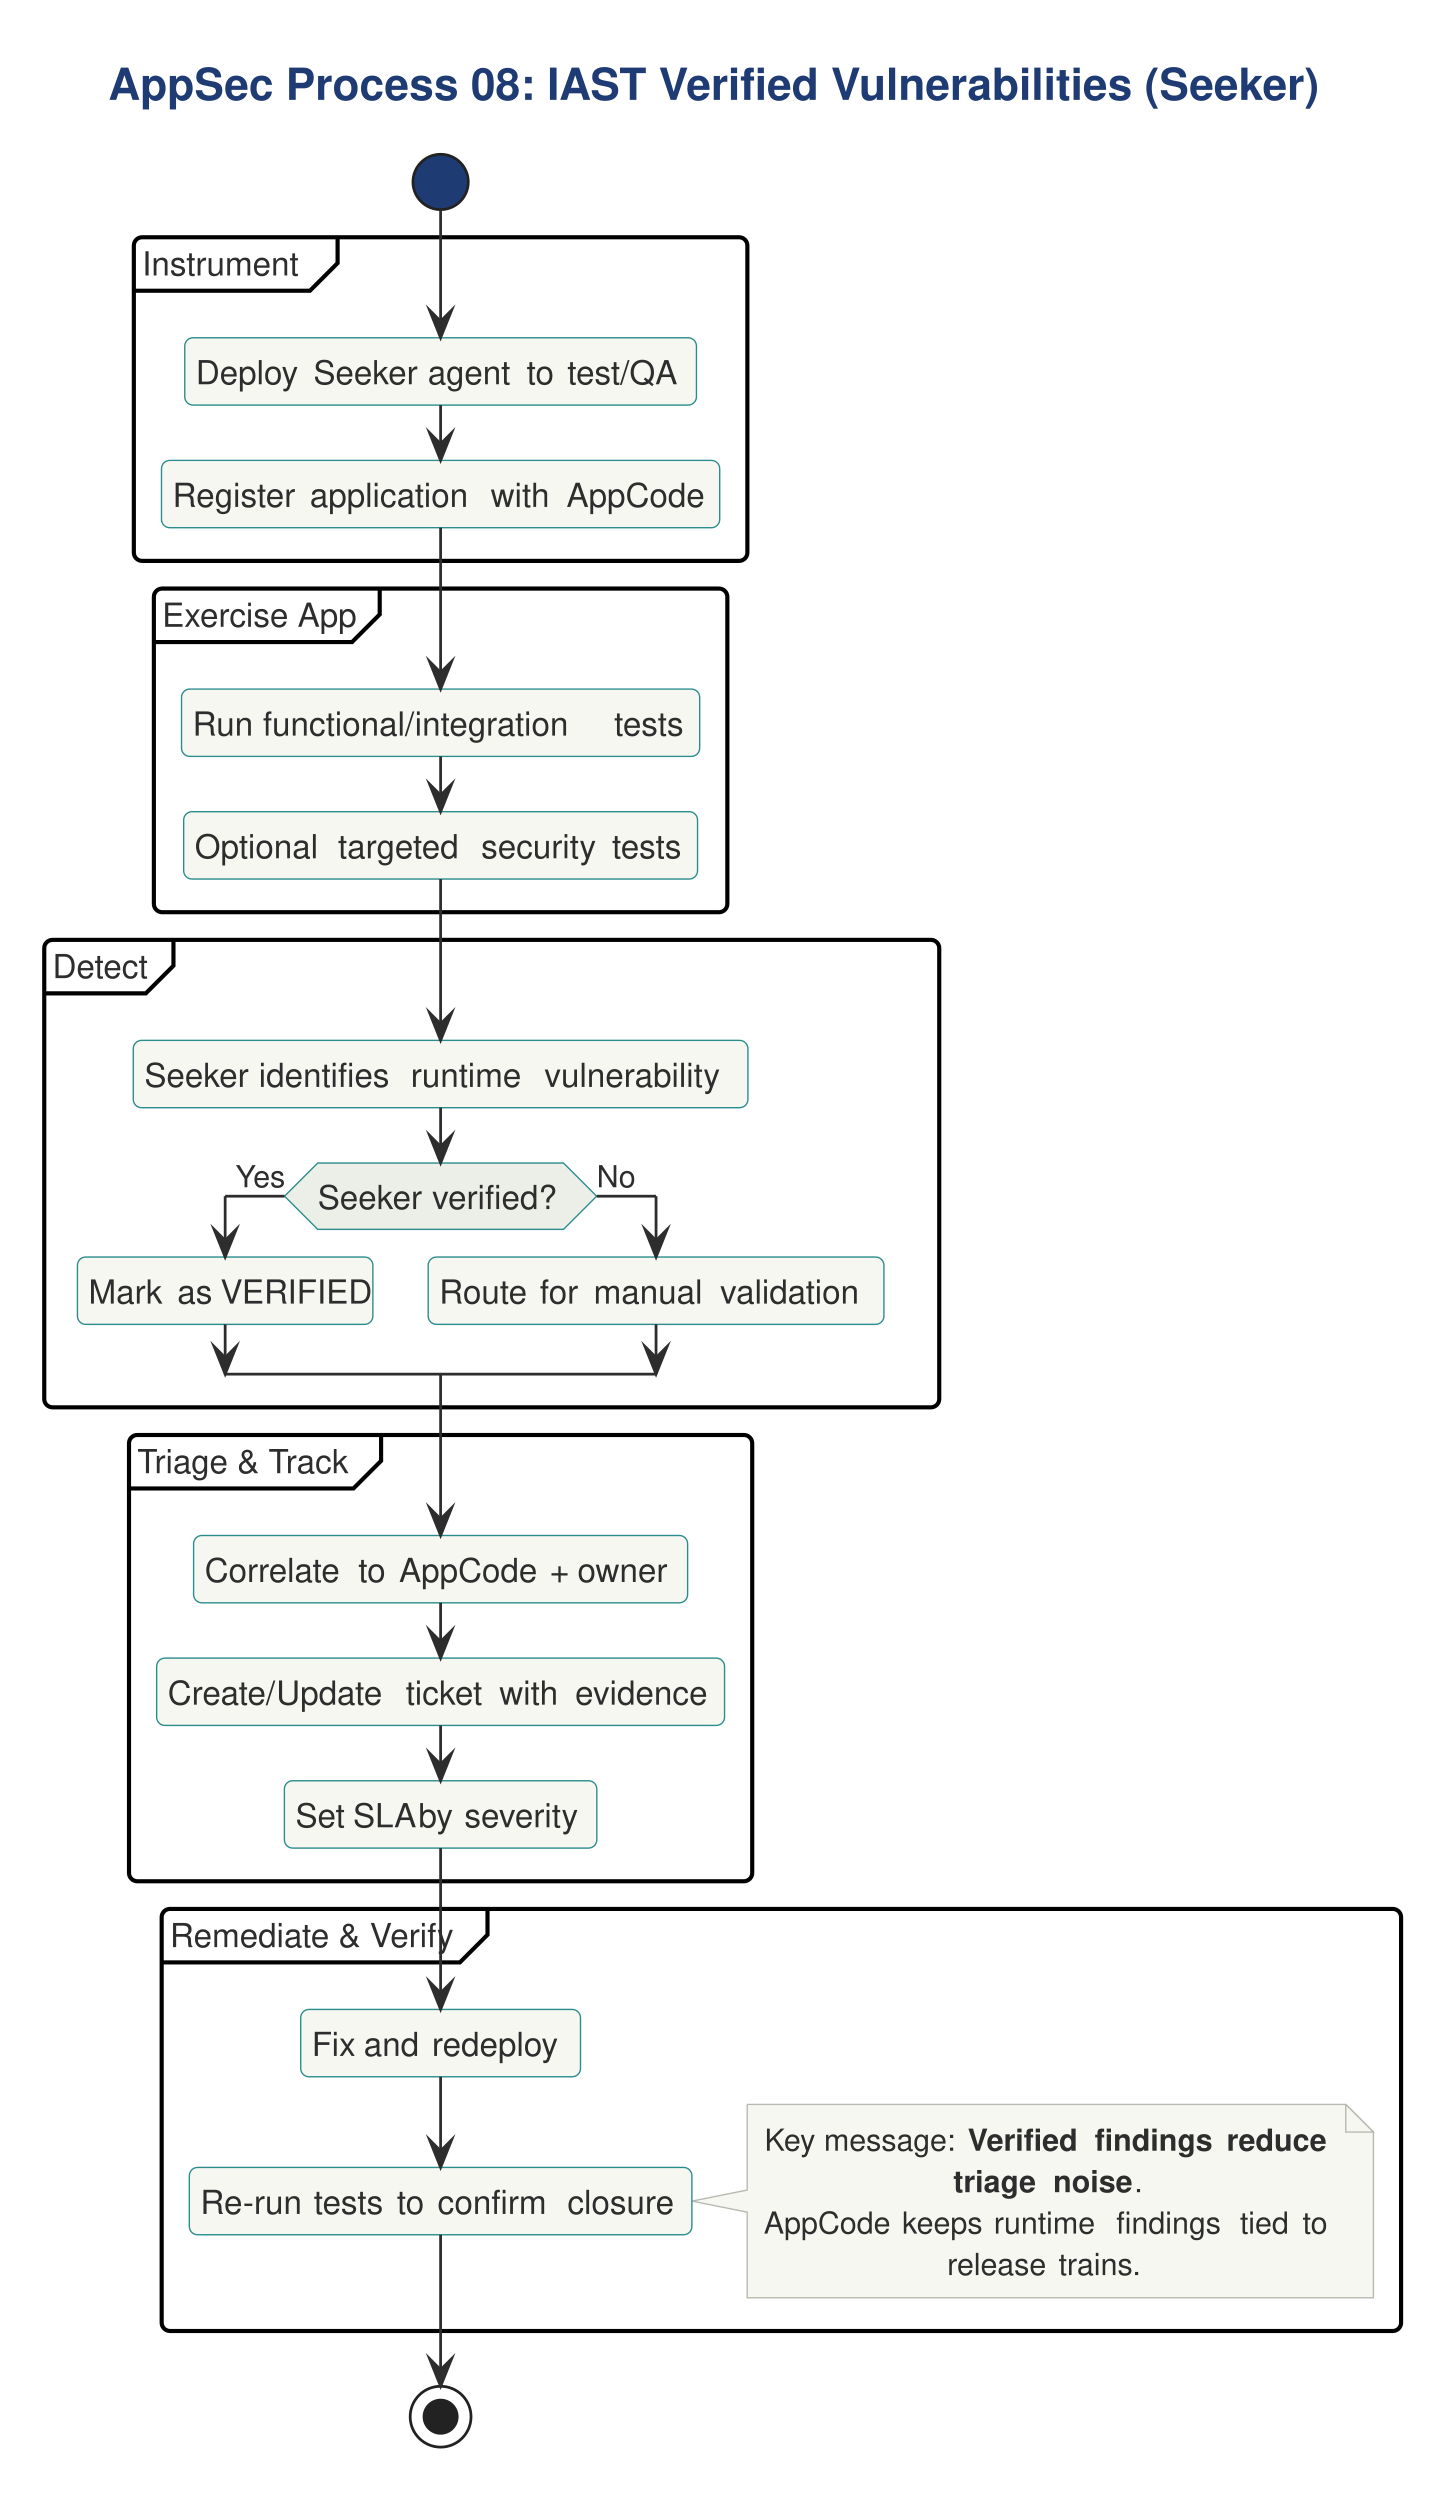
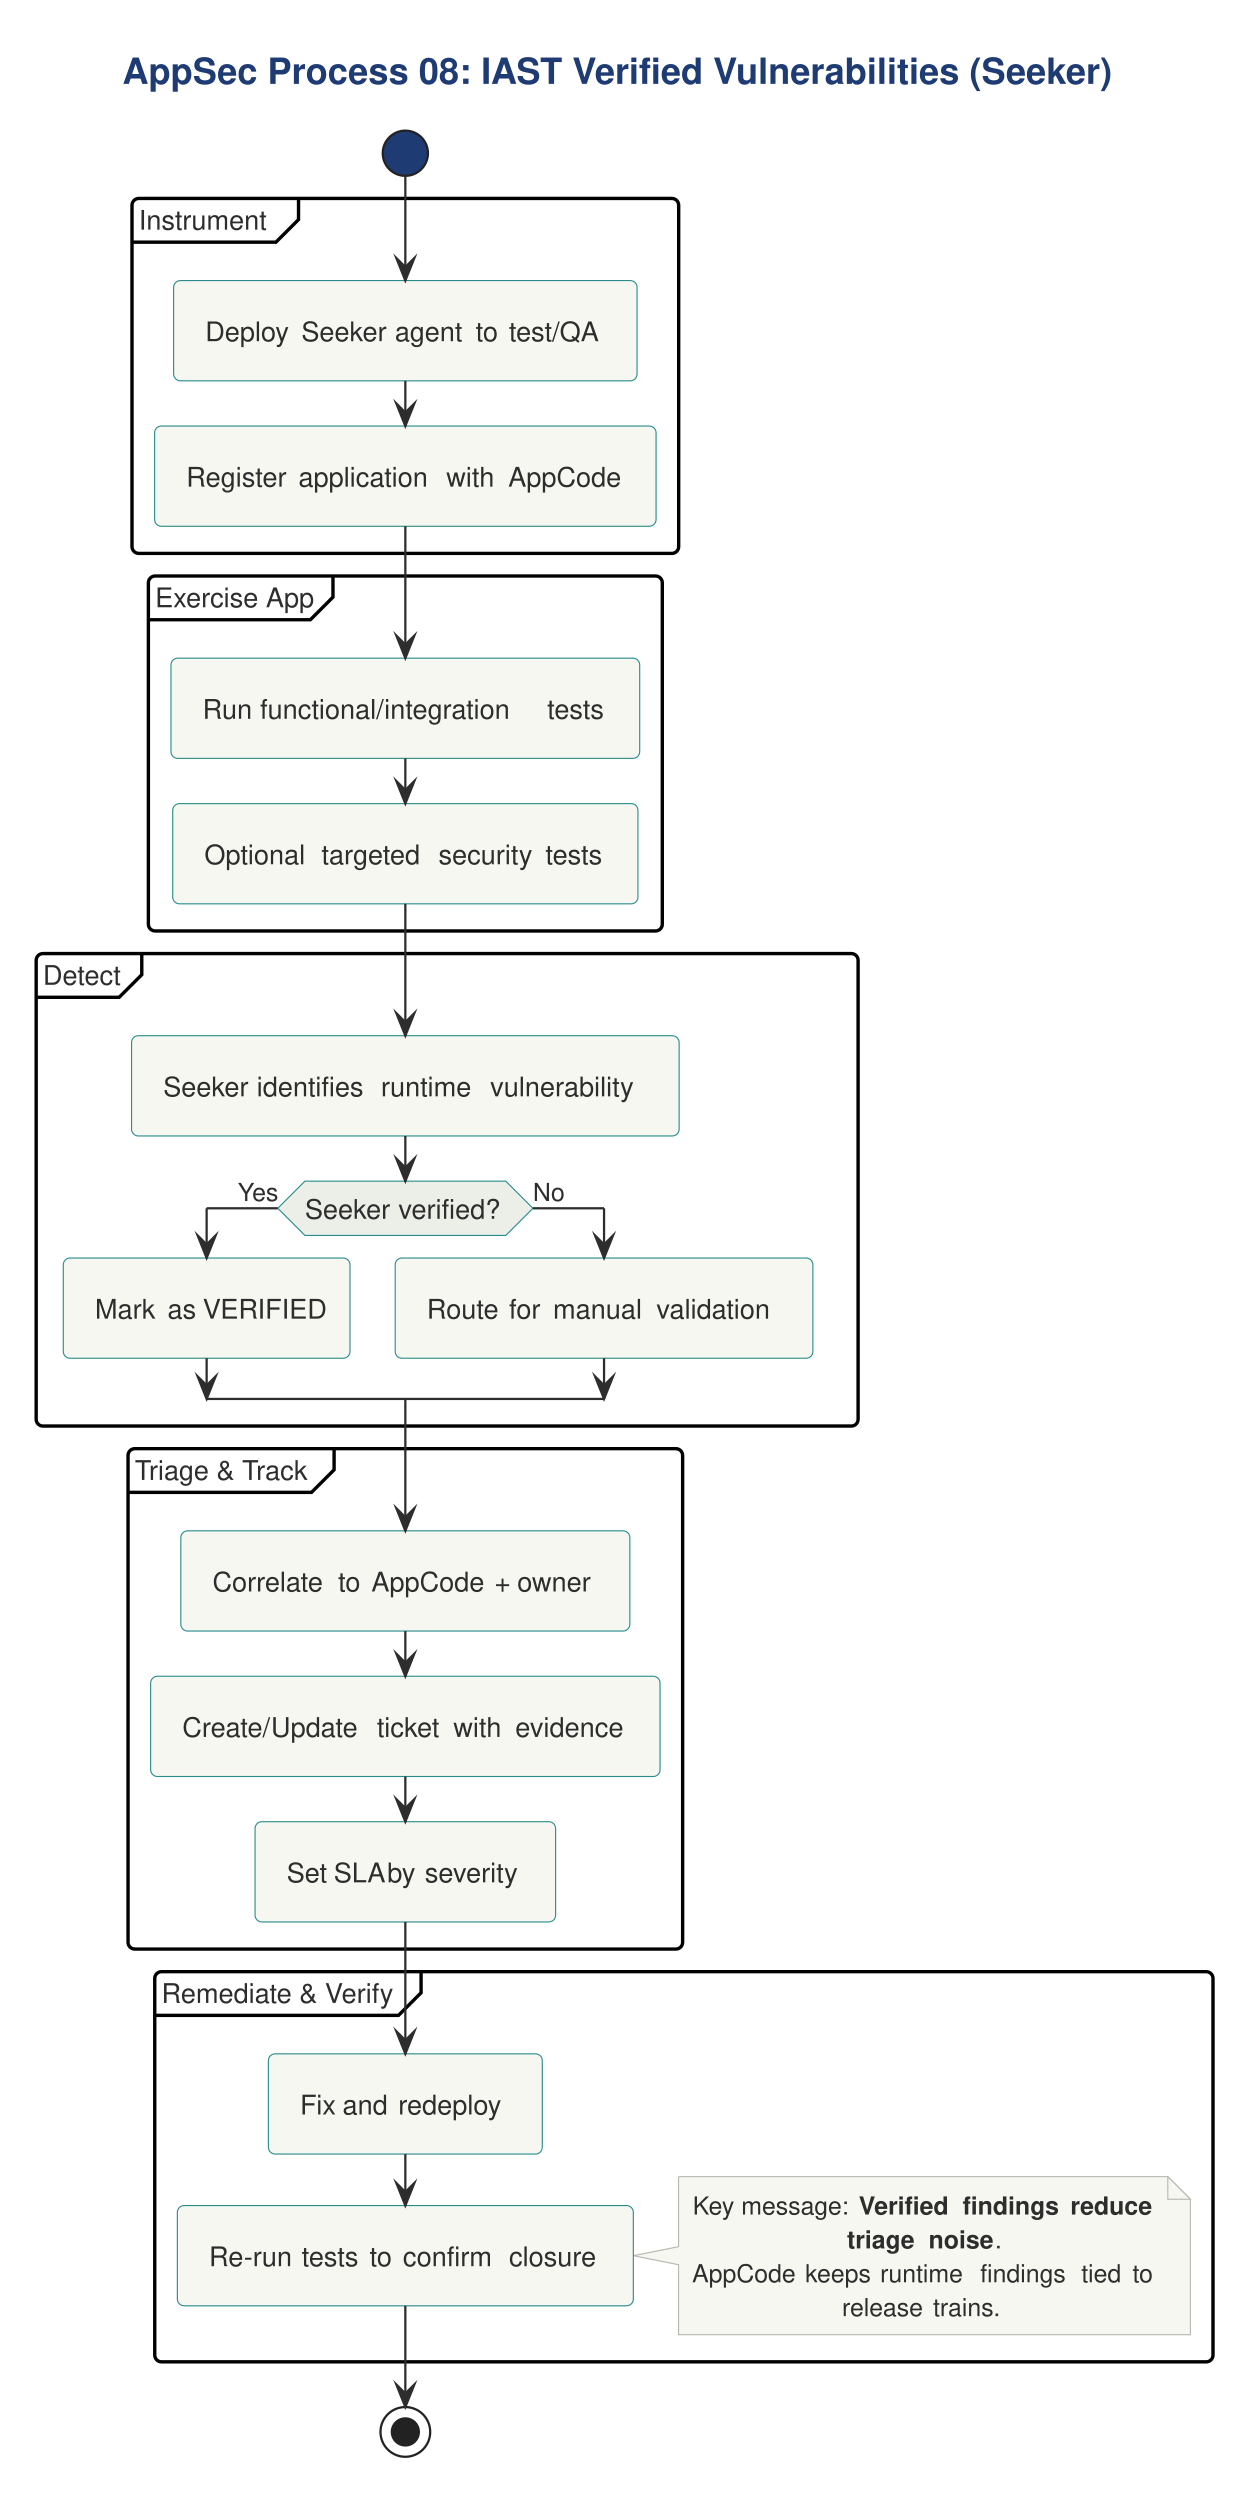
- <svg xmlns="http://www.w3.org/2000/svg" version="1.1" data-diagram-type="ACTIVITY" style="width:526px;height:904px;" width="526px" height="904px" viewBox="0 0 526 904" zoomAndPan="magnify" preserveAspectRatio="none" contentStyleType="text/css">
+ <svg xmlns="http://www.w3.org/2000/svg" version="1.1" data-diagram-type="ACTIVITY" style="width:556px;height:1106px;" width="556px" height="1106px" viewBox="0 0 556 1106" zoomAndPan="magnify" preserveAspectRatio="none" contentStyleType="text/css">
  <defs />
  <g font-family="sans-serif" lengthAdjust="spacing">
    <g class="title" data-source-line="4">
-       <text x="39.155" y="36.104" fill="#1F3B73" font-size="16" textLength="446.321" font-weight="700" font-family="'Helvetica'">AppSec Process 08: IAST Verified Vulnerabilities (Seeker)</text>
+       <text x="54.155" y="37.104" fill="#1F3B73" font-size="16" textLength="446.321" font-weight="700" font-family="'Helvetica'">AppSec Process 08: IAST Verified Vulnerabilities (Seeker)</text>
    </g>
-     <ellipse cx="159.323" cy="65.792" rx="10" ry="10" fill="#1F3B73" style="stroke:#222;stroke-width:1;" />
-     <rect x="48.398" y="85.792" width="221.849" height="117.032" fill="none" style="stroke:#000;stroke-width:1.5;" rx="3" ry="3" />
-     <path d="M122.071,85.792 L122.071,95.136 L112.071,105.136 L48.398,105.136" style="stroke:#000;stroke-width:1.5;" fill="none" />
-     <text x="51.398" y="99.62" fill="#2D2D2D" font-size="12" textLength="63.672" font-family="'Helvetica'">Instrument</text>
-     <rect x="66.81" y="122.136" width="185.025" height="24.344" fill="#F7F7F2" style="stroke:#2A8C8C;stroke-width:0.5;" rx="3" ry="3" />
-     <text x="70.81" y="138.964" fill="#2D2D2D" font-size="12" textLength="39.384" font-family="'Helvetica'">Deploy</text>
-     <text x="110.194" y="138.964" fill="#2D2D2D" font-size="12" font-family="'Helvetica'"> </text>
-     <text x="113.314" y="138.964" fill="#2D2D2D" font-size="12" textLength="38.256" font-family="'Helvetica'">Seeker</text>
-     <text x="151.571" y="138.964" fill="#2D2D2D" font-size="12" font-family="'Helvetica'"> </text>
-     <text x="154.691" y="138.964" fill="#2D2D2D" font-size="12" textLength="32.628" font-family="'Helvetica'">agent</text>
-     <text x="187.319" y="138.964" fill="#2D2D2D" font-size="12" font-family="'Helvetica'"> </text>
-     <text x="190.439" y="138.964" fill="#2D2D2D" font-size="12" textLength="11.592" font-family="'Helvetica'">to</text>
-     <text x="202.031" y="138.964" fill="#2D2D2D" font-size="12" font-family="'Helvetica'"> </text>
-     <text x="205.151" y="138.964" fill="#2D2D2D" font-size="12" textLength="42.684" font-family="'Helvetica'">test/QA</text>
-     <rect x="58.398" y="166.48" width="201.849" height="24.344" fill="#F7F7F2" style="stroke:#2A8C8C;stroke-width:0.5;" rx="3" ry="3" />
-     <text x="62.398" y="183.308" fill="#2D2D2D" font-size="12" textLength="46.512" font-family="'Helvetica'">Register</text>
-     <text x="108.91" y="183.308" fill="#2D2D2D" font-size="12" font-family="'Helvetica'"> </text>
-     <text x="112.03" y="183.308" fill="#2D2D2D" font-size="12" textLength="62.28" font-family="'Helvetica'">application</text>
-     <text x="174.311" y="183.308" fill="#2D2D2D" font-size="12" font-family="'Helvetica'"> </text>
-     <text x="177.431" y="183.308" fill="#2D2D2D" font-size="12" textLength="24.276" font-family="'Helvetica'">with</text>
-     <text x="201.707" y="183.308" fill="#2D2D2D" font-size="12" font-family="'Helvetica'"> </text>
-     <text x="204.827" y="183.308" fill="#2D2D2D" font-size="12" textLength="51.42" font-family="'Helvetica'">AppCode</text>
-     <rect x="55.64" y="212.824" width="207.365" height="117.032" fill="none" style="stroke:#000;stroke-width:1.5;" rx="3" ry="3" />
-     <path d="M137.305,212.824 L137.305,222.169 L127.305,232.169 L55.64,232.169" style="stroke:#000;stroke-width:1.5;" fill="none" />
-     <text x="58.64" y="226.652" fill="#2D2D2D" font-size="12" textLength="71.665" font-family="'Helvetica'">Exercise App</text>
-     <rect x="65.64" y="249.169" width="187.365" height="24.344" fill="#F7F7F2" style="stroke:#2A8C8C;stroke-width:0.5;" rx="3" ry="3" />
-     <text x="69.64" y="265.997" fill="#2D2D2D" font-size="12" textLength="22.296" font-family="'Helvetica'">Run</text>
-     <text x="91.936" y="265.997" fill="#2D2D2D" font-size="12" font-family="'Helvetica'"> </text>
-     <text x="95.056" y="265.997" fill="#2D2D2D" font-size="12" textLength="123.901" font-family="'Helvetica'">functional/integration</text>
-     <text x="218.957" y="265.997" fill="#2D2D2D" font-size="12" font-family="'Helvetica'"> </text>
-     <text x="222.077" y="265.997" fill="#2D2D2D" font-size="12" textLength="26.928" font-family="'Helvetica'">tests</text>
-     <rect x="66.414" y="293.513" width="185.817" height="24.344" fill="#F7F7F2" style="stroke:#2A8C8C;stroke-width:0.5;" rx="3" ry="3" />
-     <text x="70.414" y="310.341" fill="#2D2D2D" font-size="12" textLength="48.684" font-family="'Helvetica'">Optional</text>
-     <text x="119.098" y="310.341" fill="#2D2D2D" font-size="12" font-family="'Helvetica'"> </text>
-     <text x="122.219" y="310.341" fill="#2D2D2D" font-size="12" textLength="48.648" font-family="'Helvetica'">targeted</text>
-     <text x="170.867" y="310.341" fill="#2D2D2D" font-size="12" font-family="'Helvetica'"> </text>
-     <text x="173.987" y="310.341" fill="#2D2D2D" font-size="12" textLength="44.196" font-family="'Helvetica'">security</text>
-     <text x="218.183" y="310.341" fill="#2D2D2D" font-size="12" font-family="'Helvetica'"> </text>
-     <text x="221.303" y="310.341" fill="#2D2D2D" font-size="12" textLength="26.928" font-family="'Helvetica'">tests</text>
-     <rect x="16" y="339.857" width="323.626" height="169.032" fill="none" style="stroke:#000;stroke-width:1.5;" rx="3" ry="3" />
-     <path d="M62.72,339.857 L62.72,349.201 L52.72,359.201 L16,359.201" style="stroke:#000;stroke-width:1.5;" fill="none" />
-     <text x="19" y="353.685" fill="#2D2D2D" font-size="12" textLength="36.72" font-family="'Helvetica'">Detect</text>
-     <rect x="48.198" y="376.201" width="222.25" height="24.344" fill="#F7F7F2" style="stroke:#2A8C8C;stroke-width:0.5;" rx="3" ry="3" />
-     <text x="52.198" y="393.029" fill="#2D2D2D" font-size="12" textLength="38.256" font-family="'Helvetica'">Seeker</text>
-     <text x="90.454" y="393.029" fill="#2D2D2D" font-size="12" font-family="'Helvetica'"> </text>
-     <text x="93.574" y="393.029" fill="#2D2D2D" font-size="12" textLength="51.828" font-family="'Helvetica'">identifies</text>
-     <text x="145.403" y="393.029" fill="#2D2D2D" font-size="12" font-family="'Helvetica'"> </text>
-     <text x="148.523" y="393.029" fill="#2D2D2D" font-size="12" textLength="45.204" font-family="'Helvetica'">runtime</text>
-     <text x="193.727" y="393.029" fill="#2D2D2D" font-size="12" font-family="'Helvetica'"> </text>
-     <text x="196.847" y="393.029" fill="#2D2D2D" font-size="12" textLength="69.6" font-family="'Helvetica'">vulnerability</text>
-     <polygon points="114.886,420.545,203.759,420.545,215.759,432.545,203.759,444.545,114.886,444.545,102.886,432.545,114.886,420.545" fill="#ECEEE8" style="stroke:#2A8C8C;stroke-width:0.5;stroke-linejoin:miter;stroke-miterlimit:10;" />
-     <text x="114.886" y="437.201" fill="#2D2D2D" font-size="12" textLength="38.256" font-family="'Helvetica'">Seeker</text>
-     <text x="153.143" y="437.201" fill="#2D2D2D" font-size="12" font-family="'Helvetica'"> </text>
-     <text x="156.263" y="437.201" fill="#2D2D2D" font-size="12" textLength="47.496" font-family="'Helvetica'">verified?</text>
-     <text x="85.188" y="429.322" fill="#2D2D2D" font-size="11" textLength="17.699" font-family="'Helvetica'">Yes</text>
-     <text x="215.759" y="429.322" fill="#2D2D2D" font-size="11" textLength="15.015" font-family="'Helvetica'">No</text>
-     <rect x="28" y="454.545" width="106.833" height="24.344" fill="#F7F7F2" style="stroke:#2A8C8C;stroke-width:0.5;" rx="3" ry="3" />
-     <text x="32" y="471.373" fill="#2D2D2D" font-size="12" textLength="28.98" font-family="'Helvetica'">Mark</text>
-     <text x="60.98" y="471.373" fill="#2D2D2D" font-size="12" font-family="'Helvetica'"> </text>
-     <text x="64.1" y="471.373" fill="#2D2D2D" font-size="12" textLength="12.48" font-family="'Helvetica'">as</text>
-     <text x="76.58" y="471.373" fill="#2D2D2D" font-size="12" font-family="'Helvetica'"> </text>
-     <text x="79.7" y="471.373" fill="#2D2D2D" font-size="12" textLength="51.132" font-family="'Helvetica'">VERIFIED</text>
-     <rect x="154.833" y="454.545" width="164.793" height="24.344" fill="#F7F7F2" style="stroke:#2A8C8C;stroke-width:0.5;" rx="3" ry="3" />
-     <text x="158.833" y="471.373" fill="#2D2D2D" font-size="12" textLength="33.24" font-family="'Helvetica'">Route</text>
-     <text x="192.073" y="471.373" fill="#2D2D2D" font-size="12" font-family="'Helvetica'"> </text>
-     <text x="195.193" y="471.373" fill="#2D2D2D" font-size="12" textLength="16.344" font-family="'Helvetica'">for</text>
-     <text x="211.537" y="471.373" fill="#2D2D2D" font-size="12" font-family="'Helvetica'"> </text>
-     <text x="214.657" y="471.373" fill="#2D2D2D" font-size="12" textLength="42.612" font-family="'Helvetica'">manual</text>
-     <text x="257.269" y="471.373" fill="#2D2D2D" font-size="12" font-family="'Helvetica'"> </text>
-     <text x="260.389" y="471.373" fill="#2D2D2D" font-size="12" textLength="55.236" font-family="'Helvetica'">validation</text>
-     <rect x="46.646" y="518.889" width="225.353" height="161.376" fill="none" style="stroke:#000;stroke-width:1.5;" rx="3" ry="3" />
-     <path d="M137.803,518.889 L137.803,528.233 L127.803,538.233 L46.646,538.233" style="stroke:#000;stroke-width:1.5;" fill="none" />
-     <text x="49.646" y="532.717" fill="#2D2D2D" font-size="12" textLength="81.157" font-family="'Helvetica'">Triage &amp; Track</text>
-     <rect x="70.002" y="555.233" width="178.641" height="24.344" fill="#F7F7F2" style="stroke:#2A8C8C;stroke-width:0.5;" rx="3" ry="3" />
-     <text x="74.002" y="572.061" fill="#2D2D2D" font-size="12" textLength="52.452" font-family="'Helvetica'">Correlate</text>
-     <text x="126.455" y="572.061" fill="#2D2D2D" font-size="12" font-family="'Helvetica'"> </text>
-     <text x="129.575" y="572.061" fill="#2D2D2D" font-size="12" textLength="11.592" font-family="'Helvetica'">to</text>
-     <text x="141.167" y="572.061" fill="#2D2D2D" font-size="12" font-family="'Helvetica'"> </text>
-     <text x="144.287" y="572.061" fill="#2D2D2D" font-size="12" textLength="51.42" font-family="'Helvetica'">AppCode</text>
-     <text x="195.707" y="572.061" fill="#2D2D2D" font-size="12" font-family="'Helvetica'"> </text>
-     <text x="198.827" y="572.061" fill="#2D2D2D" font-size="12" font-family="'Helvetica'">+</text>
-     <text x="205.691" y="572.061" fill="#2D2D2D" font-size="12" font-family="'Helvetica'"> </text>
-     <text x="208.811" y="572.061" fill="#2D2D2D" font-size="12" textLength="35.832" font-family="'Helvetica'">owner</text>
-     <rect x="56.646" y="599.577" width="205.353" height="24.344" fill="#F7F7F2" style="stroke:#2A8C8C;stroke-width:0.5;" rx="3" ry="3" />
-     <text x="60.646" y="616.405" fill="#2D2D2D" font-size="12" textLength="82.969" font-family="'Helvetica'">Create/Update</text>
-     <text x="143.615" y="616.405" fill="#2D2D2D" font-size="12" font-family="'Helvetica'"> </text>
-     <text x="146.735" y="616.405" fill="#2D2D2D" font-size="12" textLength="30.696" font-family="'Helvetica'">ticket</text>
-     <text x="177.431" y="616.405" fill="#2D2D2D" font-size="12" font-family="'Helvetica'"> </text>
-     <text x="180.551" y="616.405" fill="#2D2D2D" font-size="12" textLength="24.276" font-family="'Helvetica'">with</text>
-     <text x="204.827" y="616.405" fill="#2D2D2D" font-size="12" font-family="'Helvetica'"> </text>
-     <text x="207.947" y="616.405" fill="#2D2D2D" font-size="12" textLength="50.052" font-family="'Helvetica'">evidence</text>
-     <rect x="102.834" y="643.921" width="112.977" height="24.344" fill="#F7F7F2" style="stroke:#2A8C8C;stroke-width:0.5;" rx="3" ry="3" />
-     <text x="106.834" y="660.75" fill="#2D2D2D" font-size="12" textLength="17.688" font-family="'Helvetica'">Set</text>
-     <text x="124.523" y="660.75" fill="#2D2D2D" font-size="12" font-family="'Helvetica'"> </text>
-     <text x="127.643" y="660.75" fill="#2D2D2D" font-size="12" textLength="20.544" font-family="'Helvetica'">SLA</text>
-     <text x="148.187" y="660.75" fill="#2D2D2D" font-size="12" font-family="'Helvetica'"> </text>
-     <text x="151.307" y="660.75" fill="#2D2D2D" font-size="12" textLength="13.5" font-family="'Helvetica'">by</text>
-     <text x="164.807" y="660.75" fill="#2D2D2D" font-size="12" font-family="'Helvetica'"> </text>
-     <text x="167.927" y="660.75" fill="#2D2D2D" font-size="12" textLength="43.884" font-family="'Helvetica'">severity</text>
-     <rect x="58.46" y="690.266" width="448.171" height="152.616" fill="none" style="stroke:#000;stroke-width:1.5;" rx="3" ry="3" />
-     <path d="M176.281,690.266 L176.281,699.61 L166.281,709.61 L58.46,709.61" style="stroke:#000;stroke-width:1.5;" fill="none" />
-     <text x="61.46" y="704.094" fill="#2D2D2D" font-size="12" textLength="107.821" font-family="'Helvetica'">Remediate &amp; Verify</text>
-     <rect x="108.738" y="726.61" width="101.169" height="24.344" fill="#F7F7F2" style="stroke:#2A8C8C;stroke-width:0.5;" rx="3" ry="3" />
-     <text x="112.738" y="743.438" fill="#2D2D2D" font-size="12" textLength="15.672" font-family="'Helvetica'">Fix</text>
-     <text x="128.411" y="743.438" fill="#2D2D2D" font-size="12" font-family="'Helvetica'"> </text>
-     <text x="131.531" y="743.438" fill="#2D2D2D" font-size="12" textLength="21.528" font-family="'Helvetica'">and</text>
-     <text x="153.059" y="743.438" fill="#2D2D2D" font-size="12" font-family="'Helvetica'"> </text>
-     <text x="156.179" y="743.438" fill="#2D2D2D" font-size="12" textLength="49.728" font-family="'Helvetica'">redeploy</text>
-     <path d="M270.185,760.954 L270.185,791.918 L250.185,795.918 L270.185,799.918 L270.185,830.881 A0,0 0 0 0 270.185,830.881 L496.631,830.881 A0,0 0 0 0 496.631,830.881 L496.631,770.954 L486.631,760.954 L270.185,760.954 A0,0 0 0 0 270.185,760.954" style="stroke:#B8B8B0;stroke-width:0.5;" fill="#F7F7F2" />
-     <path d="M486.631,760.954 L486.631,770.954 L496.631,770.954 L486.631,760.954" style="stroke:#B8B8B0;stroke-width:0.5;" fill="#F7F7F2" />
-     <text x="276.455" y="777.713" fill="#2D2D2D" font-size="11" textLength="18.623" font-family="'Helvetica'">Key</text>
-     <text x="295.078" y="777.713" fill="#2D2D2D" font-size="11" font-family="'Helvetica'"> </text>
-     <text x="297.938" y="777.713" fill="#2D2D2D" font-size="11" textLength="49.115" font-family="'Helvetica'">message:</text>
-     <text x="347.052" y="777.713" fill="#2D2D2D" font-size="11" font-family="'Helvetica'"> </text>
-     <text x="349.912" y="777.713" fill="#2D2D2D" font-size="11" textLength="43.076" font-weight="700" font-family="'Helvetica'">Verified</text>
-     <text x="392.988" y="777.713" fill="#2D2D2D" font-size="11" font-weight="700" font-family="'Helvetica'"> </text>
-     <text x="395.848" y="777.713" fill="#2D2D2D" font-size="11" textLength="44.814" font-weight="700" font-family="'Helvetica'">findings</text>
-     <text x="440.662" y="777.713" fill="#2D2D2D" font-size="11" font-weight="700" font-family="'Helvetica'"> </text>
-     <text x="443.522" y="777.713" fill="#2D2D2D" font-size="11" textLength="37.84" font-weight="700" font-family="'Helvetica'">reduce</text>
-     <text x="344.709" y="792.695" fill="#2D2D2D" font-size="11" textLength="33.231" font-weight="700" font-family="'Helvetica'">triage</text>
-     <text x="377.94" y="792.695" fill="#2D2D2D" font-size="11" font-weight="700" font-family="'Helvetica'"> </text>
-     <text x="380.8" y="792.695" fill="#2D2D2D" font-size="11" textLength="29.359" font-weight="700" font-family="'Helvetica'">noise</text>
-     <text x="410.159" y="792.695" fill="#2D2D2D" font-size="11" font-family="'Helvetica'">.</text>
-     <text x="276.185" y="807.676" fill="#2D2D2D" font-size="11" textLength="47.135" font-family="'Helvetica'">AppCode</text>
-     <text x="323.32" y="807.676" fill="#2D2D2D" font-size="11" font-family="'Helvetica'"> </text>
-     <text x="326.18" y="807.676" fill="#2D2D2D" font-size="11" textLength="30.316" font-family="'Helvetica'">keeps</text>
-     <text x="356.496" y="807.676" fill="#2D2D2D" font-size="11" font-family="'Helvetica'"> </text>
-     <text x="359.356" y="807.676" fill="#2D2D2D" font-size="11" textLength="41.437" font-family="'Helvetica'">runtime</text>
-     <text x="400.793" y="807.676" fill="#2D2D2D" font-size="11" font-family="'Helvetica'"> </text>
-     <text x="403.653" y="807.676" fill="#2D2D2D" font-size="11" textLength="41.855" font-family="'Helvetica'">findings</text>
-     <text x="445.507" y="807.676" fill="#2D2D2D" font-size="11" font-family="'Helvetica'"> </text>
-     <text x="448.367" y="807.676" fill="#2D2D2D" font-size="11" textLength="19.778" font-family="'Helvetica'">tied</text>
-     <text x="468.145" y="807.676" fill="#2D2D2D" font-size="11" font-family="'Helvetica'"> </text>
-     <text x="471.005" y="807.676" fill="#2D2D2D" font-size="11" textLength="10.626" font-family="'Helvetica'">to</text>
-     <text x="342.493" y="822.658" fill="#2D2D2D" font-size="11" textLength="37.433" font-family="'Helvetica'">release</text>
-     <text x="379.926" y="822.658" fill="#2D2D2D" font-size="11" font-family="'Helvetica'"> </text>
-     <text x="382.786" y="822.658" fill="#2D2D2D" font-size="11" textLength="32.538" font-family="'Helvetica'">trains.</text>
-     <rect x="68.46" y="783.745" width="181.725" height="24.344" fill="#F7F7F2" style="stroke:#2A8C8C;stroke-width:0.5;" rx="3" ry="3" />
-     <text x="72.46" y="800.574" fill="#2D2D2D" font-size="12" textLength="37.884" font-family="'Helvetica'">Re-run</text>
-     <text x="110.344" y="800.574" fill="#2D2D2D" font-size="12" font-family="'Helvetica'"> </text>
-     <text x="113.464" y="800.574" fill="#2D2D2D" font-size="12" textLength="26.928" font-family="'Helvetica'">tests</text>
-     <text x="140.393" y="800.574" fill="#2D2D2D" font-size="12" font-family="'Helvetica'"> </text>
-     <text x="143.513" y="800.574" fill="#2D2D2D" font-size="12" textLength="11.592" font-family="'Helvetica'">to</text>
-     <text x="155.105" y="800.574" fill="#2D2D2D" font-size="12" font-family="'Helvetica'"> </text>
-     <text x="158.225" y="800.574" fill="#2D2D2D" font-size="12" textLength="43.836" font-family="'Helvetica'">confirm</text>
-     <text x="202.061" y="800.574" fill="#2D2D2D" font-size="12" font-family="'Helvetica'"> </text>
-     <text x="205.181" y="800.574" fill="#2D2D2D" font-size="12" textLength="41.004" font-family="'Helvetica'">closure</text>
-     <ellipse cx="159.323" cy="873.881" rx="11" ry="11" fill="none" style="stroke:#222;stroke-width:1;" />
-     <ellipse cx="159.323" cy="873.881" rx="6" ry="6" fill="#222" style="stroke:#222;stroke-width:1;" />
-     <line x1="159.323" y1="146.48" x2="159.323" y2="166.48" style="stroke:#2D2D2D;stroke-width:1;" />
-     <polygon points="155.323,156.48,159.323,166.48,163.323,156.48,159.323,160.48" fill="#2D2D2D" style="stroke:#2D2D2D;stroke-width:1;stroke-linejoin:miter;stroke-miterlimit:10;" />
-     <line x1="159.323" y1="75.792" x2="159.323" y2="122.136" style="stroke:#2D2D2D;stroke-width:1;" />
-     <polygon points="155.323,112.136,159.323,122.136,163.323,112.136,159.323,116.136" fill="#2D2D2D" style="stroke:#2D2D2D;stroke-width:1;stroke-linejoin:miter;stroke-miterlimit:10;" />
-     <line x1="159.323" y1="273.513" x2="159.323" y2="293.513" style="stroke:#2D2D2D;stroke-width:1;" />
-     <polygon points="155.323,283.513,159.323,293.513,163.323,283.513,159.323,287.513" fill="#2D2D2D" style="stroke:#2D2D2D;stroke-width:1;stroke-linejoin:miter;stroke-miterlimit:10;" />
-     <line x1="159.323" y1="190.824" x2="159.323" y2="249.169" style="stroke:#2D2D2D;stroke-width:1;" />
-     <polygon points="155.323,239.169,159.323,249.169,163.323,239.169,159.323,243.169" fill="#2D2D2D" style="stroke:#2D2D2D;stroke-width:1;stroke-linejoin:miter;stroke-miterlimit:10;" />
-     <line x1="102.886" y1="432.545" x2="81.416" y2="432.545" style="stroke:#2D2D2D;stroke-width:1;" />
-     <line x1="81.416" y1="432.545" x2="81.416" y2="454.545" style="stroke:#2D2D2D;stroke-width:1;" />
-     <polygon points="77.416,444.545,81.416,454.545,85.416,444.545,81.416,448.545" fill="#2D2D2D" style="stroke:#2D2D2D;stroke-width:1;stroke-linejoin:miter;stroke-miterlimit:10;" />
-     <line x1="215.759" y1="432.545" x2="237.229" y2="432.545" style="stroke:#2D2D2D;stroke-width:1;" />
-     <line x1="237.229" y1="432.545" x2="237.229" y2="454.545" style="stroke:#2D2D2D;stroke-width:1;" />
-     <polygon points="233.229,444.545,237.229,454.545,241.229,444.545,237.229,448.545" fill="#2D2D2D" style="stroke:#2D2D2D;stroke-width:1;stroke-linejoin:miter;stroke-miterlimit:10;" />
-     <line x1="81.416" y1="478.889" x2="81.416" y2="496.889" style="stroke:#2D2D2D;stroke-width:1;" />
-     <polygon points="77.416,486.889,81.416,496.889,85.416,486.889,81.416,490.889" fill="#2D2D2D" style="stroke:#2D2D2D;stroke-width:1;stroke-linejoin:miter;stroke-miterlimit:10;" />
-     <line x1="237.229" y1="478.889" x2="237.229" y2="496.889" style="stroke:#2D2D2D;stroke-width:1;" />
-     <polygon points="233.229,486.889,237.229,496.889,241.229,486.889,237.229,490.889" fill="#2D2D2D" style="stroke:#2D2D2D;stroke-width:1;stroke-linejoin:miter;stroke-miterlimit:10;" />
-     <line x1="81.416" y1="496.889" x2="237.229" y2="496.889" style="stroke:#2D2D2D;stroke-width:1;" />
-     <line x1="159.323" y1="400.545" x2="159.323" y2="420.545" style="stroke:#2D2D2D;stroke-width:1;" />
-     <polygon points="155.323,410.545,159.323,420.545,163.323,410.545,159.323,414.545" fill="#2D2D2D" style="stroke:#2D2D2D;stroke-width:1;stroke-linejoin:miter;stroke-miterlimit:10;" />
-     <line x1="159.323" y1="317.857" x2="159.323" y2="376.201" style="stroke:#2D2D2D;stroke-width:1;" />
-     <polygon points="155.323,366.201,159.323,376.201,163.323,366.201,159.323,370.201" fill="#2D2D2D" style="stroke:#2D2D2D;stroke-width:1;stroke-linejoin:miter;stroke-miterlimit:10;" />
-     <line x1="159.323" y1="579.577" x2="159.323" y2="599.577" style="stroke:#2D2D2D;stroke-width:1;" />
-     <polygon points="155.323,589.577,159.323,599.577,163.323,589.577,159.323,593.577" fill="#2D2D2D" style="stroke:#2D2D2D;stroke-width:1;stroke-linejoin:miter;stroke-miterlimit:10;" />
-     <line x1="159.323" y1="623.921" x2="159.323" y2="643.921" style="stroke:#2D2D2D;stroke-width:1;" />
-     <polygon points="155.323,633.921,159.323,643.921,163.323,633.921,159.323,637.921" fill="#2D2D2D" style="stroke:#2D2D2D;stroke-width:1;stroke-linejoin:miter;stroke-miterlimit:10;" />
-     <line x1="159.323" y1="496.889" x2="159.323" y2="555.233" style="stroke:#2D2D2D;stroke-width:1;" />
-     <polygon points="155.323,545.233,159.323,555.233,163.323,545.233,159.323,549.233" fill="#2D2D2D" style="stroke:#2D2D2D;stroke-width:1;stroke-linejoin:miter;stroke-miterlimit:10;" />
-     <line x1="159.323" y1="750.954" x2="159.323" y2="783.745" style="stroke:#2D2D2D;stroke-width:1;" />
-     <polygon points="155.323,773.745,159.323,783.745,163.323,773.745,159.323,777.745" fill="#2D2D2D" style="stroke:#2D2D2D;stroke-width:1;stroke-linejoin:miter;stroke-miterlimit:10;" />
-     <line x1="159.323" y1="668.266" x2="159.323" y2="726.61" style="stroke:#2D2D2D;stroke-width:1;" />
-     <polygon points="155.323,716.61,159.323,726.61,163.323,716.61,159.323,720.61" fill="#2D2D2D" style="stroke:#2D2D2D;stroke-width:1;stroke-linejoin:miter;stroke-miterlimit:10;" />
-     <line x1="159.323" y1="808.09" x2="159.323" y2="862.881" style="stroke:#2D2D2D;stroke-width:1;" />
-     <polygon points="155.323,852.881,159.323,862.881,163.323,852.881,159.323,856.881" fill="#2D2D2D" style="stroke:#2D2D2D;stroke-width:1;stroke-linejoin:miter;stroke-miterlimit:10;" />
+     <ellipse cx="179.323" cy="67.792" rx="10" ry="10" fill="#1F3B73" style="stroke:#222;stroke-width:1;" />
+     <rect x="58.398" y="87.792" width="241.849" height="157.032" fill="none" style="stroke:#000;stroke-width:1.5;" rx="3" ry="3" />
+     <path d="M132.071,87.792 L132.071,97.136 L122.071,107.136 L58.398,107.136" style="stroke:#000;stroke-width:1.5;" fill="none" />
+     <text x="61.398" y="101.62" fill="#2D2D2D" font-size="12" textLength="63.672" font-family="'Helvetica'">Instrument</text>
+     <rect x="76.81" y="124.136" width="205.025" height="44.344" fill="#F7F7F2" style="stroke:#2A8C8C;stroke-width:0.5;" rx="3" ry="3" />
+     <text x="90.81" y="150.964" fill="#2D2D2D" font-size="12" textLength="39.384" font-family="'Helvetica'">Deploy</text>
+     <text x="130.194" y="150.964" fill="#2D2D2D" font-size="12" font-family="'Helvetica'"> </text>
+     <text x="133.314" y="150.964" fill="#2D2D2D" font-size="12" textLength="38.256" font-family="'Helvetica'">Seeker</text>
+     <text x="171.571" y="150.964" fill="#2D2D2D" font-size="12" font-family="'Helvetica'"> </text>
+     <text x="174.691" y="150.964" fill="#2D2D2D" font-size="12" textLength="32.628" font-family="'Helvetica'">agent</text>
+     <text x="207.319" y="150.964" fill="#2D2D2D" font-size="12" font-family="'Helvetica'"> </text>
+     <text x="210.439" y="150.964" fill="#2D2D2D" font-size="12" textLength="11.592" font-family="'Helvetica'">to</text>
+     <text x="222.031" y="150.964" fill="#2D2D2D" font-size="12" font-family="'Helvetica'"> </text>
+     <text x="225.151" y="150.964" fill="#2D2D2D" font-size="12" textLength="42.684" font-family="'Helvetica'">test/QA</text>
+     <rect x="68.398" y="188.48" width="221.849" height="44.344" fill="#F7F7F2" style="stroke:#2A8C8C;stroke-width:0.5;" rx="3" ry="3" />
+     <text x="82.398" y="215.308" fill="#2D2D2D" font-size="12" textLength="46.512" font-family="'Helvetica'">Register</text>
+     <text x="128.91" y="215.308" fill="#2D2D2D" font-size="12" font-family="'Helvetica'"> </text>
+     <text x="132.03" y="215.308" fill="#2D2D2D" font-size="12" textLength="62.28" font-family="'Helvetica'">application</text>
+     <text x="194.311" y="215.308" fill="#2D2D2D" font-size="12" font-family="'Helvetica'"> </text>
+     <text x="197.431" y="215.308" fill="#2D2D2D" font-size="12" textLength="24.276" font-family="'Helvetica'">with</text>
+     <text x="221.707" y="215.308" fill="#2D2D2D" font-size="12" font-family="'Helvetica'"> </text>
+     <text x="224.827" y="215.308" fill="#2D2D2D" font-size="12" textLength="51.42" font-family="'Helvetica'">AppCode</text>
+     <rect x="65.64" y="254.824" width="227.365" height="157.032" fill="none" style="stroke:#000;stroke-width:1.5;" rx="3" ry="3" />
+     <path d="M147.305,254.824 L147.305,264.169 L137.305,274.169 L65.64,274.169" style="stroke:#000;stroke-width:1.5;" fill="none" />
+     <text x="68.64" y="268.652" fill="#2D2D2D" font-size="12" textLength="71.665" font-family="'Helvetica'">Exercise App</text>
+     <rect x="75.64" y="291.169" width="207.365" height="44.344" fill="#F7F7F2" style="stroke:#2A8C8C;stroke-width:0.5;" rx="3" ry="3" />
+     <text x="89.64" y="317.997" fill="#2D2D2D" font-size="12" textLength="22.296" font-family="'Helvetica'">Run</text>
+     <text x="111.936" y="317.997" fill="#2D2D2D" font-size="12" font-family="'Helvetica'"> </text>
+     <text x="115.056" y="317.997" fill="#2D2D2D" font-size="12" textLength="123.901" font-family="'Helvetica'">functional/integration</text>
+     <text x="238.957" y="317.997" fill="#2D2D2D" font-size="12" font-family="'Helvetica'"> </text>
+     <text x="242.077" y="317.997" fill="#2D2D2D" font-size="12" textLength="26.928" font-family="'Helvetica'">tests</text>
+     <rect x="76.414" y="355.513" width="205.817" height="44.344" fill="#F7F7F2" style="stroke:#2A8C8C;stroke-width:0.5;" rx="3" ry="3" />
+     <text x="90.414" y="382.341" fill="#2D2D2D" font-size="12" textLength="48.684" font-family="'Helvetica'">Optional</text>
+     <text x="139.098" y="382.341" fill="#2D2D2D" font-size="12" font-family="'Helvetica'"> </text>
+     <text x="142.219" y="382.341" fill="#2D2D2D" font-size="12" textLength="48.648" font-family="'Helvetica'">targeted</text>
+     <text x="190.867" y="382.341" fill="#2D2D2D" font-size="12" font-family="'Helvetica'"> </text>
+     <text x="193.987" y="382.341" fill="#2D2D2D" font-size="12" textLength="44.196" font-family="'Helvetica'">security</text>
+     <text x="238.183" y="382.341" fill="#2D2D2D" font-size="12" font-family="'Helvetica'"> </text>
+     <text x="241.303" y="382.341" fill="#2D2D2D" font-size="12" textLength="26.928" font-family="'Helvetica'">tests</text>
+     <rect x="16" y="421.857" width="363.626" height="209.032" fill="none" style="stroke:#000;stroke-width:1.5;" rx="3" ry="3" />
+     <path d="M62.72,421.857 L62.72,431.201 L52.72,441.201 L16,441.201" style="stroke:#000;stroke-width:1.5;" fill="none" />
+     <text x="19" y="435.685" fill="#2D2D2D" font-size="12" textLength="36.72" font-family="'Helvetica'">Detect</text>
+     <rect x="58.198" y="458.201" width="242.25" height="44.344" fill="#F7F7F2" style="stroke:#2A8C8C;stroke-width:0.5;" rx="3" ry="3" />
+     <text x="72.198" y="485.029" fill="#2D2D2D" font-size="12" textLength="38.256" font-family="'Helvetica'">Seeker</text>
+     <text x="110.454" y="485.029" fill="#2D2D2D" font-size="12" font-family="'Helvetica'"> </text>
+     <text x="113.574" y="485.029" fill="#2D2D2D" font-size="12" textLength="51.828" font-family="'Helvetica'">identifies</text>
+     <text x="165.403" y="485.029" fill="#2D2D2D" font-size="12" font-family="'Helvetica'"> </text>
+     <text x="168.523" y="485.029" fill="#2D2D2D" font-size="12" textLength="45.204" font-family="'Helvetica'">runtime</text>
+     <text x="213.727" y="485.029" fill="#2D2D2D" font-size="12" font-family="'Helvetica'"> </text>
+     <text x="216.847" y="485.029" fill="#2D2D2D" font-size="12" textLength="69.6" font-family="'Helvetica'">vulnerability</text>
+     <polygon points="134.886,522.545,223.759,522.545,235.759,534.545,223.759,546.545,134.886,546.545,122.886,534.545,134.886,522.545" fill="#ECEEE8" style="stroke:#2A8C8C;stroke-width:0.5;stroke-linejoin:miter;stroke-miterlimit:10;" />
+     <text x="134.886" y="539.201" fill="#2D2D2D" font-size="12" textLength="38.256" font-family="'Helvetica'">Seeker</text>
+     <text x="173.143" y="539.201" fill="#2D2D2D" font-size="12" font-family="'Helvetica'"> </text>
+     <text x="176.263" y="539.201" fill="#2D2D2D" font-size="12" textLength="47.496" font-family="'Helvetica'">verified?</text>
+     <text x="105.188" y="531.322" fill="#2D2D2D" font-size="11" textLength="17.699" font-family="'Helvetica'">Yes</text>
+     <text x="235.759" y="531.322" fill="#2D2D2D" font-size="11" textLength="15.015" font-family="'Helvetica'">No</text>
+     <rect x="28" y="556.545" width="126.833" height="44.344" fill="#F7F7F2" style="stroke:#2A8C8C;stroke-width:0.5;" rx="3" ry="3" />
+     <text x="42" y="583.373" fill="#2D2D2D" font-size="12" textLength="28.98" font-family="'Helvetica'">Mark</text>
+     <text x="70.98" y="583.373" fill="#2D2D2D" font-size="12" font-family="'Helvetica'"> </text>
+     <text x="74.1" y="583.373" fill="#2D2D2D" font-size="12" textLength="12.48" font-family="'Helvetica'">as</text>
+     <text x="86.58" y="583.373" fill="#2D2D2D" font-size="12" font-family="'Helvetica'"> </text>
+     <text x="89.7" y="583.373" fill="#2D2D2D" font-size="12" textLength="51.132" font-family="'Helvetica'">VERIFIED</text>
+     <rect x="174.833" y="556.545" width="184.793" height="44.344" fill="#F7F7F2" style="stroke:#2A8C8C;stroke-width:0.5;" rx="3" ry="3" />
+     <text x="188.833" y="583.373" fill="#2D2D2D" font-size="12" textLength="33.24" font-family="'Helvetica'">Route</text>
+     <text x="222.073" y="583.373" fill="#2D2D2D" font-size="12" font-family="'Helvetica'"> </text>
+     <text x="225.193" y="583.373" fill="#2D2D2D" font-size="12" textLength="16.344" font-family="'Helvetica'">for</text>
+     <text x="241.537" y="583.373" fill="#2D2D2D" font-size="12" font-family="'Helvetica'"> </text>
+     <text x="244.657" y="583.373" fill="#2D2D2D" font-size="12" textLength="42.612" font-family="'Helvetica'">manual</text>
+     <text x="287.269" y="583.373" fill="#2D2D2D" font-size="12" font-family="'Helvetica'"> </text>
+     <text x="290.389" y="583.373" fill="#2D2D2D" font-size="12" textLength="55.236" font-family="'Helvetica'">validation</text>
+     <rect x="56.646" y="640.889" width="245.353" height="221.376" fill="none" style="stroke:#000;stroke-width:1.5;" rx="3" ry="3" />
+     <path d="M147.803,640.889 L147.803,650.233 L137.803,660.233 L56.646,660.233" style="stroke:#000;stroke-width:1.5;" fill="none" />
+     <text x="59.646" y="654.717" fill="#2D2D2D" font-size="12" textLength="81.157" font-family="'Helvetica'">Triage &amp; Track</text>
+     <rect x="80.002" y="677.233" width="198.641" height="44.344" fill="#F7F7F2" style="stroke:#2A8C8C;stroke-width:0.5;" rx="3" ry="3" />
+     <text x="94.002" y="704.061" fill="#2D2D2D" font-size="12" textLength="52.452" font-family="'Helvetica'">Correlate</text>
+     <text x="146.455" y="704.061" fill="#2D2D2D" font-size="12" font-family="'Helvetica'"> </text>
+     <text x="149.575" y="704.061" fill="#2D2D2D" font-size="12" textLength="11.592" font-family="'Helvetica'">to</text>
+     <text x="161.167" y="704.061" fill="#2D2D2D" font-size="12" font-family="'Helvetica'"> </text>
+     <text x="164.287" y="704.061" fill="#2D2D2D" font-size="12" textLength="51.42" font-family="'Helvetica'">AppCode</text>
+     <text x="215.707" y="704.061" fill="#2D2D2D" font-size="12" font-family="'Helvetica'"> </text>
+     <text x="218.827" y="704.061" fill="#2D2D2D" font-size="12" font-family="'Helvetica'">+</text>
+     <text x="225.691" y="704.061" fill="#2D2D2D" font-size="12" font-family="'Helvetica'"> </text>
+     <text x="228.811" y="704.061" fill="#2D2D2D" font-size="12" textLength="35.832" font-family="'Helvetica'">owner</text>
+     <rect x="66.646" y="741.577" width="225.353" height="44.344" fill="#F7F7F2" style="stroke:#2A8C8C;stroke-width:0.5;" rx="3" ry="3" />
+     <text x="80.646" y="768.405" fill="#2D2D2D" font-size="12" textLength="82.969" font-family="'Helvetica'">Create/Update</text>
+     <text x="163.615" y="768.405" fill="#2D2D2D" font-size="12" font-family="'Helvetica'"> </text>
+     <text x="166.735" y="768.405" fill="#2D2D2D" font-size="12" textLength="30.696" font-family="'Helvetica'">ticket</text>
+     <text x="197.431" y="768.405" fill="#2D2D2D" font-size="12" font-family="'Helvetica'"> </text>
+     <text x="200.551" y="768.405" fill="#2D2D2D" font-size="12" textLength="24.276" font-family="'Helvetica'">with</text>
+     <text x="224.827" y="768.405" fill="#2D2D2D" font-size="12" font-family="'Helvetica'"> </text>
+     <text x="227.947" y="768.405" fill="#2D2D2D" font-size="12" textLength="50.052" font-family="'Helvetica'">evidence</text>
+     <rect x="112.834" y="805.921" width="132.977" height="44.344" fill="#F7F7F2" style="stroke:#2A8C8C;stroke-width:0.5;" rx="3" ry="3" />
+     <text x="126.834" y="832.75" fill="#2D2D2D" font-size="12" textLength="17.688" font-family="'Helvetica'">Set</text>
+     <text x="144.523" y="832.75" fill="#2D2D2D" font-size="12" font-family="'Helvetica'"> </text>
+     <text x="147.643" y="832.75" fill="#2D2D2D" font-size="12" textLength="20.544" font-family="'Helvetica'">SLA</text>
+     <text x="168.187" y="832.75" fill="#2D2D2D" font-size="12" font-family="'Helvetica'"> </text>
+     <text x="171.307" y="832.75" fill="#2D2D2D" font-size="12" textLength="13.5" font-family="'Helvetica'">by</text>
+     <text x="184.807" y="832.75" fill="#2D2D2D" font-size="12" font-family="'Helvetica'"> </text>
+     <text x="187.927" y="832.75" fill="#2D2D2D" font-size="12" textLength="43.884" font-family="'Helvetica'">severity</text>
+     <rect x="68.46" y="872.266" width="468.171" height="172.616" fill="none" style="stroke:#000;stroke-width:1.5;" rx="3" ry="3" />
+     <path d="M186.281,872.266 L186.281,881.61 L176.281,891.61 L68.46,891.61" style="stroke:#000;stroke-width:1.5;" fill="none" />
+     <text x="71.46" y="886.094" fill="#2D2D2D" font-size="12" textLength="107.821" font-family="'Helvetica'">Remediate &amp; Verify</text>
+     <rect x="118.738" y="908.61" width="121.169" height="44.344" fill="#F7F7F2" style="stroke:#2A8C8C;stroke-width:0.5;" rx="3" ry="3" />
+     <text x="132.738" y="935.438" fill="#2D2D2D" font-size="12" textLength="15.672" font-family="'Helvetica'">Fix</text>
+     <text x="148.411" y="935.438" fill="#2D2D2D" font-size="12" font-family="'Helvetica'"> </text>
+     <text x="151.531" y="935.438" fill="#2D2D2D" font-size="12" textLength="21.528" font-family="'Helvetica'">and</text>
+     <text x="173.059" y="935.438" fill="#2D2D2D" font-size="12" font-family="'Helvetica'"> </text>
+     <text x="176.179" y="935.438" fill="#2D2D2D" font-size="12" textLength="49.728" font-family="'Helvetica'">redeploy</text>
+     <path d="M300.185,962.954 L300.185,993.918 L280.185,997.918 L300.185,1001.918 L300.185,1032.881 A0,0 0 0 0 300.185,1032.881 L526.631,1032.881 A0,0 0 0 0 526.631,1032.881 L526.631,972.954 L516.631,962.954 L300.185,962.954 A0,0 0 0 0 300.185,962.954" style="stroke:#B8B8B0;stroke-width:0.5;" fill="#F7F7F2" />
+     <path d="M516.631,962.954 L516.631,972.954 L526.631,972.954 L516.631,962.954" style="stroke:#B8B8B0;stroke-width:0.5;" fill="#F7F7F2" />
+     <text x="306.455" y="979.713" fill="#2D2D2D" font-size="11" textLength="18.623" font-family="'Helvetica'">Key</text>
+     <text x="325.078" y="979.713" fill="#2D2D2D" font-size="11" font-family="'Helvetica'"> </text>
+     <text x="327.938" y="979.713" fill="#2D2D2D" font-size="11" textLength="49.115" font-family="'Helvetica'">message:</text>
+     <text x="377.052" y="979.713" fill="#2D2D2D" font-size="11" font-family="'Helvetica'"> </text>
+     <text x="379.912" y="979.713" fill="#2D2D2D" font-size="11" textLength="43.076" font-weight="700" font-family="'Helvetica'">Verified</text>
+     <text x="422.988" y="979.713" fill="#2D2D2D" font-size="11" font-weight="700" font-family="'Helvetica'"> </text>
+     <text x="425.848" y="979.713" fill="#2D2D2D" font-size="11" textLength="44.814" font-weight="700" font-family="'Helvetica'">findings</text>
+     <text x="470.662" y="979.713" fill="#2D2D2D" font-size="11" font-weight="700" font-family="'Helvetica'"> </text>
+     <text x="473.522" y="979.713" fill="#2D2D2D" font-size="11" textLength="37.84" font-weight="700" font-family="'Helvetica'">reduce</text>
+     <text x="374.709" y="994.695" fill="#2D2D2D" font-size="11" textLength="33.231" font-weight="700" font-family="'Helvetica'">triage</text>
+     <text x="407.94" y="994.695" fill="#2D2D2D" font-size="11" font-weight="700" font-family="'Helvetica'"> </text>
+     <text x="410.8" y="994.695" fill="#2D2D2D" font-size="11" textLength="29.359" font-weight="700" font-family="'Helvetica'">noise</text>
+     <text x="440.159" y="994.695" fill="#2D2D2D" font-size="11" font-family="'Helvetica'">.</text>
+     <text x="306.185" y="1009.676" fill="#2D2D2D" font-size="11" textLength="47.135" font-family="'Helvetica'">AppCode</text>
+     <text x="353.32" y="1009.676" fill="#2D2D2D" font-size="11" font-family="'Helvetica'"> </text>
+     <text x="356.18" y="1009.676" fill="#2D2D2D" font-size="11" textLength="30.316" font-family="'Helvetica'">keeps</text>
+     <text x="386.496" y="1009.676" fill="#2D2D2D" font-size="11" font-family="'Helvetica'"> </text>
+     <text x="389.356" y="1009.676" fill="#2D2D2D" font-size="11" textLength="41.437" font-family="'Helvetica'">runtime</text>
+     <text x="430.793" y="1009.676" fill="#2D2D2D" font-size="11" font-family="'Helvetica'"> </text>
+     <text x="433.653" y="1009.676" fill="#2D2D2D" font-size="11" textLength="41.855" font-family="'Helvetica'">findings</text>
+     <text x="475.507" y="1009.676" fill="#2D2D2D" font-size="11" font-family="'Helvetica'"> </text>
+     <text x="478.367" y="1009.676" fill="#2D2D2D" font-size="11" textLength="19.778" font-family="'Helvetica'">tied</text>
+     <text x="498.145" y="1009.676" fill="#2D2D2D" font-size="11" font-family="'Helvetica'"> </text>
+     <text x="501.005" y="1009.676" fill="#2D2D2D" font-size="11" textLength="10.626" font-family="'Helvetica'">to</text>
+     <text x="372.493" y="1024.658" fill="#2D2D2D" font-size="11" textLength="37.433" font-family="'Helvetica'">release</text>
+     <text x="409.926" y="1024.658" fill="#2D2D2D" font-size="11" font-family="'Helvetica'"> </text>
+     <text x="412.786" y="1024.658" fill="#2D2D2D" font-size="11" textLength="32.538" font-family="'Helvetica'">trains.</text>
+     <rect x="78.46" y="975.745" width="201.725" height="44.344" fill="#F7F7F2" style="stroke:#2A8C8C;stroke-width:0.5;" rx="3" ry="3" />
+     <text x="92.46" y="1002.574" fill="#2D2D2D" font-size="12" textLength="37.884" font-family="'Helvetica'">Re-run</text>
+     <text x="130.344" y="1002.574" fill="#2D2D2D" font-size="12" font-family="'Helvetica'"> </text>
+     <text x="133.464" y="1002.574" fill="#2D2D2D" font-size="12" textLength="26.928" font-family="'Helvetica'">tests</text>
+     <text x="160.393" y="1002.574" fill="#2D2D2D" font-size="12" font-family="'Helvetica'"> </text>
+     <text x="163.513" y="1002.574" fill="#2D2D2D" font-size="12" textLength="11.592" font-family="'Helvetica'">to</text>
+     <text x="175.105" y="1002.574" fill="#2D2D2D" font-size="12" font-family="'Helvetica'"> </text>
+     <text x="178.225" y="1002.574" fill="#2D2D2D" font-size="12" textLength="43.836" font-family="'Helvetica'">confirm</text>
+     <text x="222.061" y="1002.574" fill="#2D2D2D" font-size="12" font-family="'Helvetica'"> </text>
+     <text x="225.181" y="1002.574" fill="#2D2D2D" font-size="12" textLength="41.004" font-family="'Helvetica'">closure</text>
+     <ellipse cx="179.323" cy="1075.881" rx="11" ry="11" fill="none" style="stroke:#222;stroke-width:1;" />
+     <ellipse cx="179.323" cy="1075.881" rx="6" ry="6" fill="#222" style="stroke:#222;stroke-width:1;" />
+     <line x1="179.323" y1="168.48" x2="179.323" y2="188.48" style="stroke:#2D2D2D;stroke-width:1;" />
+     <polygon points="175.323,178.48,179.323,188.48,183.323,178.48,179.323,182.48" fill="#2D2D2D" style="stroke:#2D2D2D;stroke-width:1;stroke-linejoin:miter;stroke-miterlimit:10;" />
+     <line x1="179.323" y1="77.792" x2="179.323" y2="124.136" style="stroke:#2D2D2D;stroke-width:1;" />
+     <polygon points="175.323,114.136,179.323,124.136,183.323,114.136,179.323,118.136" fill="#2D2D2D" style="stroke:#2D2D2D;stroke-width:1;stroke-linejoin:miter;stroke-miterlimit:10;" />
+     <line x1="179.323" y1="335.513" x2="179.323" y2="355.513" style="stroke:#2D2D2D;stroke-width:1;" />
+     <polygon points="175.323,345.513,179.323,355.513,183.323,345.513,179.323,349.513" fill="#2D2D2D" style="stroke:#2D2D2D;stroke-width:1;stroke-linejoin:miter;stroke-miterlimit:10;" />
+     <line x1="179.323" y1="232.824" x2="179.323" y2="291.169" style="stroke:#2D2D2D;stroke-width:1;" />
+     <polygon points="175.323,281.169,179.323,291.169,183.323,281.169,179.323,285.169" fill="#2D2D2D" style="stroke:#2D2D2D;stroke-width:1;stroke-linejoin:miter;stroke-miterlimit:10;" />
+     <line x1="122.886" y1="534.545" x2="91.416" y2="534.545" style="stroke:#2D2D2D;stroke-width:1;" />
+     <line x1="91.416" y1="534.545" x2="91.416" y2="556.545" style="stroke:#2D2D2D;stroke-width:1;" />
+     <polygon points="87.416,546.545,91.416,556.545,95.416,546.545,91.416,550.545" fill="#2D2D2D" style="stroke:#2D2D2D;stroke-width:1;stroke-linejoin:miter;stroke-miterlimit:10;" />
+     <line x1="235.759" y1="534.545" x2="267.229" y2="534.545" style="stroke:#2D2D2D;stroke-width:1;" />
+     <line x1="267.229" y1="534.545" x2="267.229" y2="556.545" style="stroke:#2D2D2D;stroke-width:1;" />
+     <polygon points="263.229,546.545,267.229,556.545,271.229,546.545,267.229,550.545" fill="#2D2D2D" style="stroke:#2D2D2D;stroke-width:1;stroke-linejoin:miter;stroke-miterlimit:10;" />
+     <line x1="91.416" y1="600.889" x2="91.416" y2="618.889" style="stroke:#2D2D2D;stroke-width:1;" />
+     <polygon points="87.416,608.889,91.416,618.889,95.416,608.889,91.416,612.889" fill="#2D2D2D" style="stroke:#2D2D2D;stroke-width:1;stroke-linejoin:miter;stroke-miterlimit:10;" />
+     <line x1="267.229" y1="600.889" x2="267.229" y2="618.889" style="stroke:#2D2D2D;stroke-width:1;" />
+     <polygon points="263.229,608.889,267.229,618.889,271.229,608.889,267.229,612.889" fill="#2D2D2D" style="stroke:#2D2D2D;stroke-width:1;stroke-linejoin:miter;stroke-miterlimit:10;" />
+     <line x1="91.416" y1="618.889" x2="267.229" y2="618.889" style="stroke:#2D2D2D;stroke-width:1;" />
+     <line x1="179.323" y1="502.545" x2="179.323" y2="522.545" style="stroke:#2D2D2D;stroke-width:1;" />
+     <polygon points="175.323,512.545,179.323,522.545,183.323,512.545,179.323,516.545" fill="#2D2D2D" style="stroke:#2D2D2D;stroke-width:1;stroke-linejoin:miter;stroke-miterlimit:10;" />
+     <line x1="179.323" y1="399.857" x2="179.323" y2="458.201" style="stroke:#2D2D2D;stroke-width:1;" />
+     <polygon points="175.323,448.201,179.323,458.201,183.323,448.201,179.323,452.201" fill="#2D2D2D" style="stroke:#2D2D2D;stroke-width:1;stroke-linejoin:miter;stroke-miterlimit:10;" />
+     <line x1="179.323" y1="721.577" x2="179.323" y2="741.577" style="stroke:#2D2D2D;stroke-width:1;" />
+     <polygon points="175.323,731.577,179.323,741.577,183.323,731.577,179.323,735.577" fill="#2D2D2D" style="stroke:#2D2D2D;stroke-width:1;stroke-linejoin:miter;stroke-miterlimit:10;" />
+     <line x1="179.323" y1="785.921" x2="179.323" y2="805.921" style="stroke:#2D2D2D;stroke-width:1;" />
+     <polygon points="175.323,795.921,179.323,805.921,183.323,795.921,179.323,799.921" fill="#2D2D2D" style="stroke:#2D2D2D;stroke-width:1;stroke-linejoin:miter;stroke-miterlimit:10;" />
+     <line x1="179.323" y1="618.889" x2="179.323" y2="677.233" style="stroke:#2D2D2D;stroke-width:1;" />
+     <polygon points="175.323,667.233,179.323,677.233,183.323,667.233,179.323,671.233" fill="#2D2D2D" style="stroke:#2D2D2D;stroke-width:1;stroke-linejoin:miter;stroke-miterlimit:10;" />
+     <line x1="179.323" y1="952.954" x2="179.323" y2="975.745" style="stroke:#2D2D2D;stroke-width:1;" />
+     <polygon points="175.323,965.745,179.323,975.745,183.323,965.745,179.323,969.745" fill="#2D2D2D" style="stroke:#2D2D2D;stroke-width:1;stroke-linejoin:miter;stroke-miterlimit:10;" />
+     <line x1="179.323" y1="850.266" x2="179.323" y2="908.61" style="stroke:#2D2D2D;stroke-width:1;" />
+     <polygon points="175.323,898.61,179.323,908.61,183.323,898.61,179.323,902.61" fill="#2D2D2D" style="stroke:#2D2D2D;stroke-width:1;stroke-linejoin:miter;stroke-miterlimit:10;" />
+     <line x1="179.323" y1="1020.09" x2="179.323" y2="1064.881" style="stroke:#2D2D2D;stroke-width:1;" />
+     <polygon points="175.323,1054.881,179.323,1064.881,183.323,1054.881,179.323,1058.881" fill="#2D2D2D" style="stroke:#2D2D2D;stroke-width:1;stroke-linejoin:miter;stroke-miterlimit:10;" />
  </g>
</svg>
